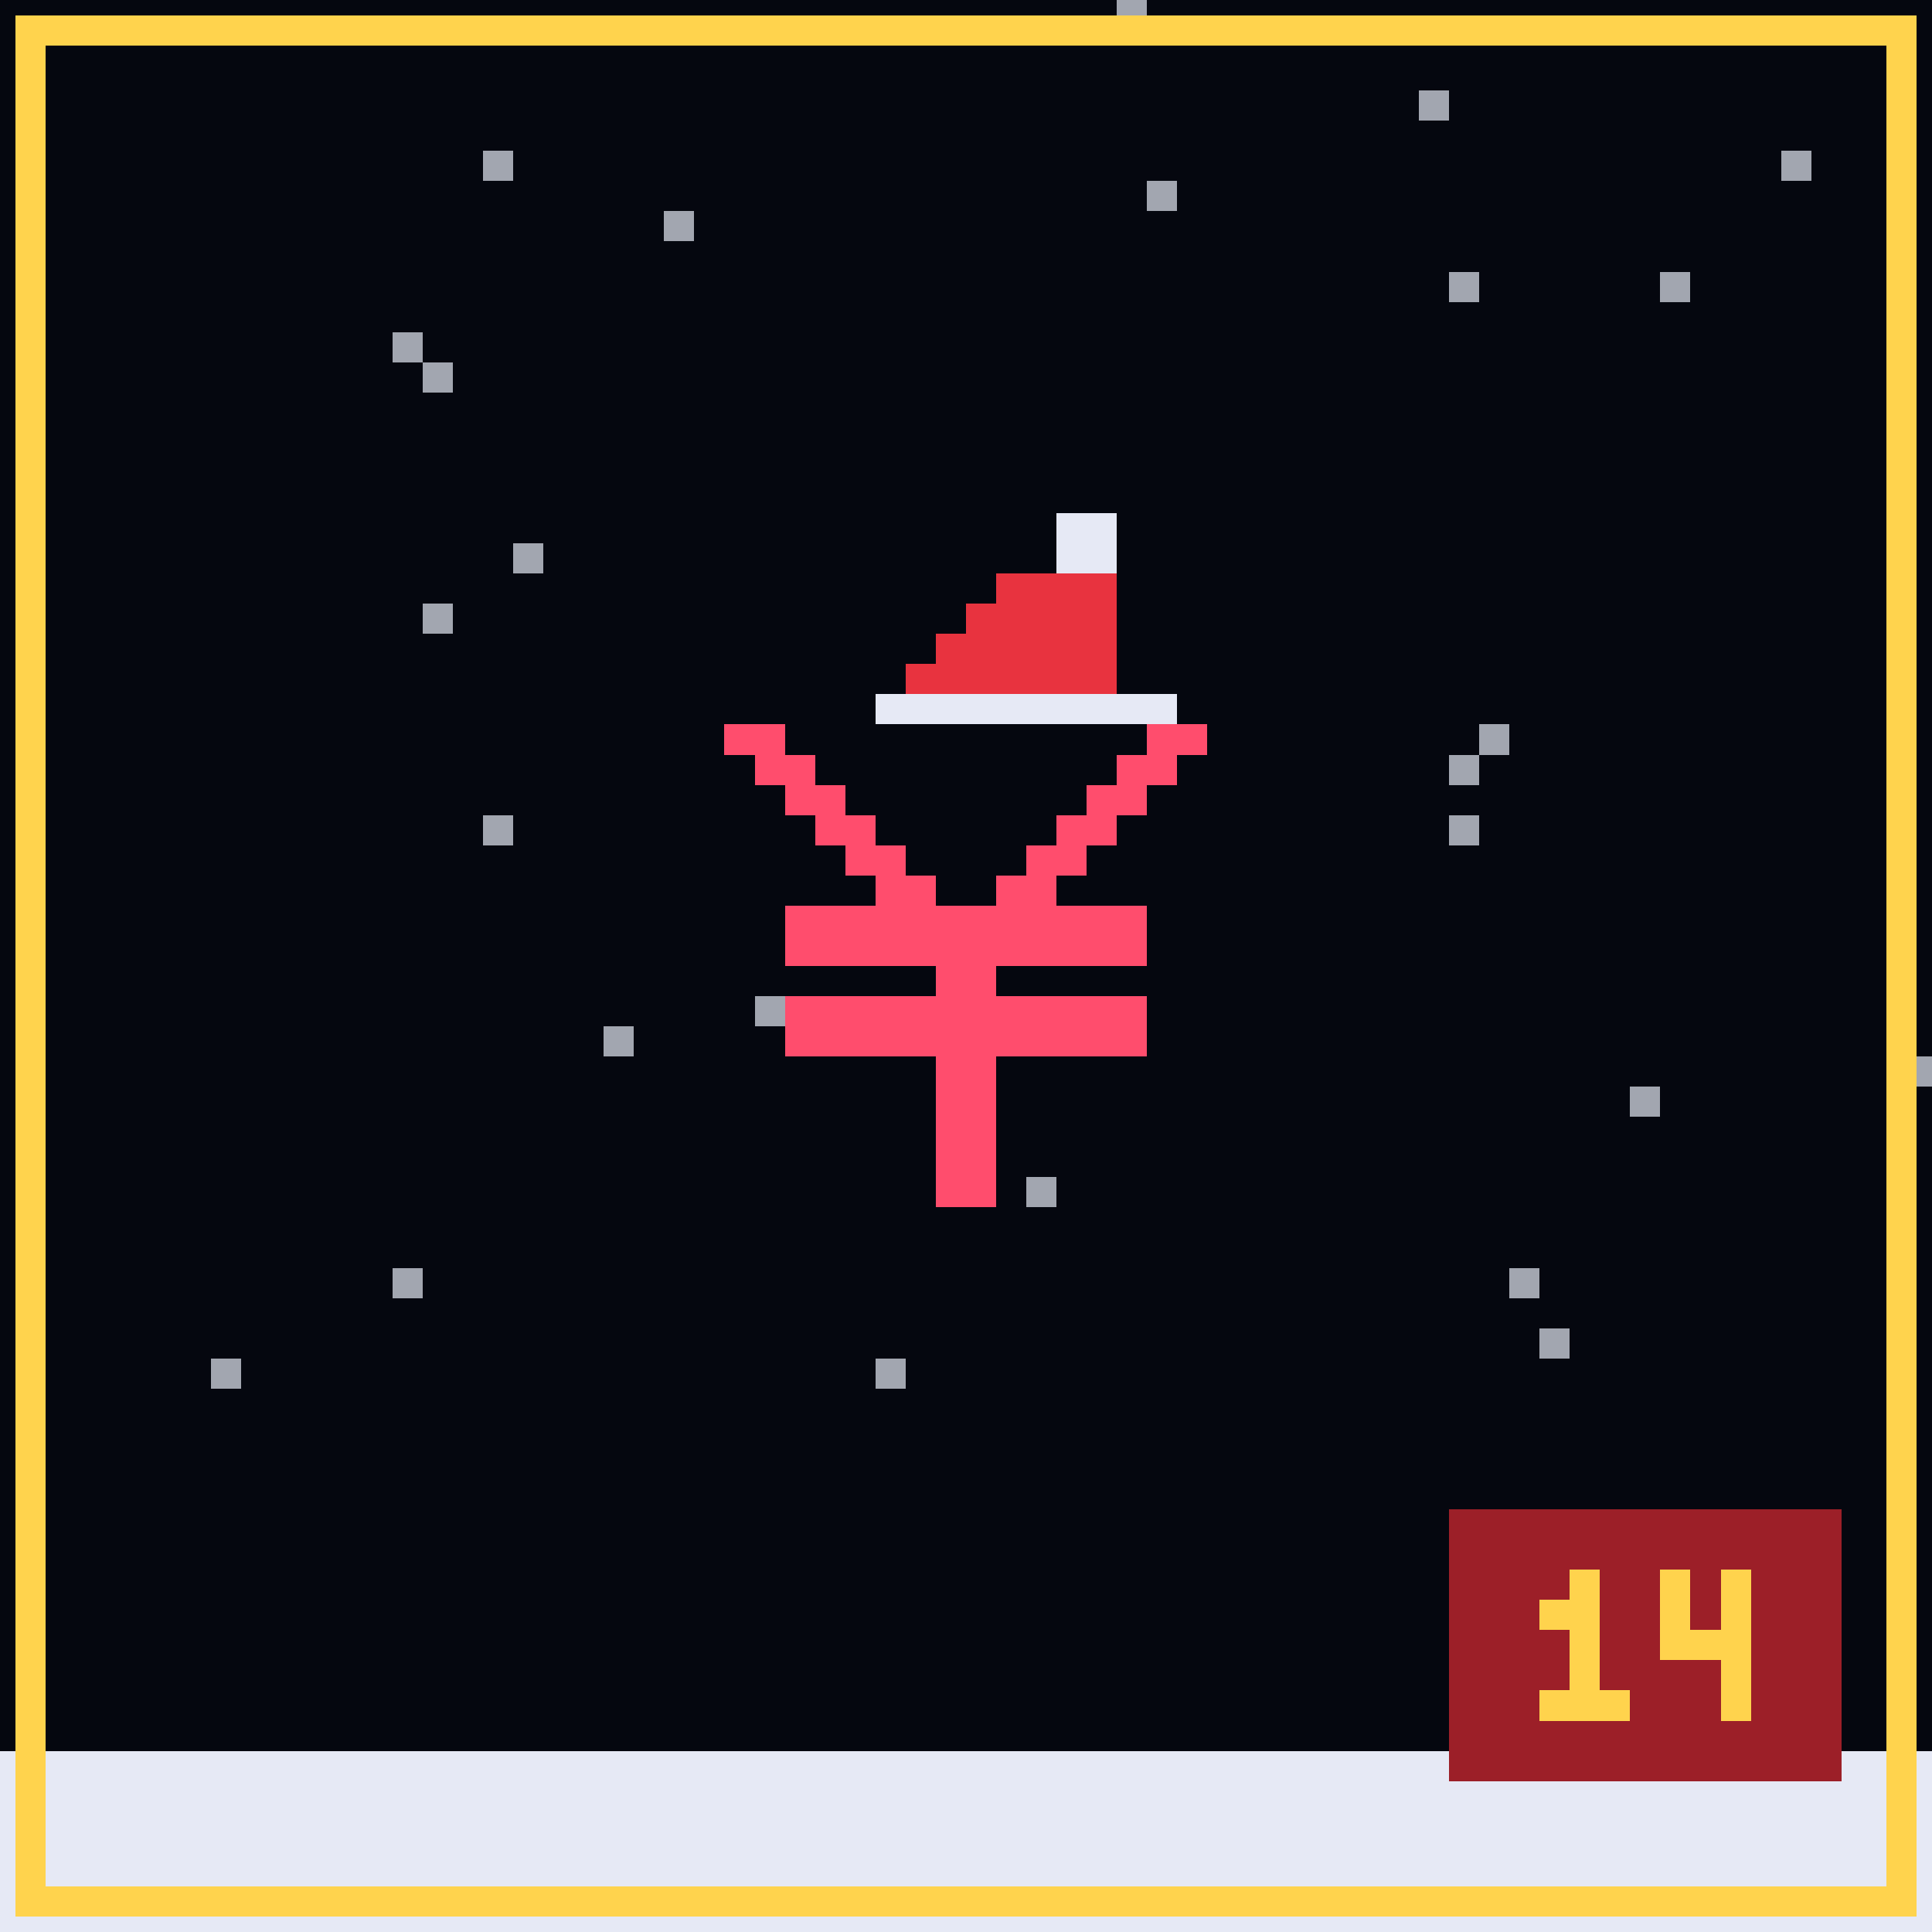
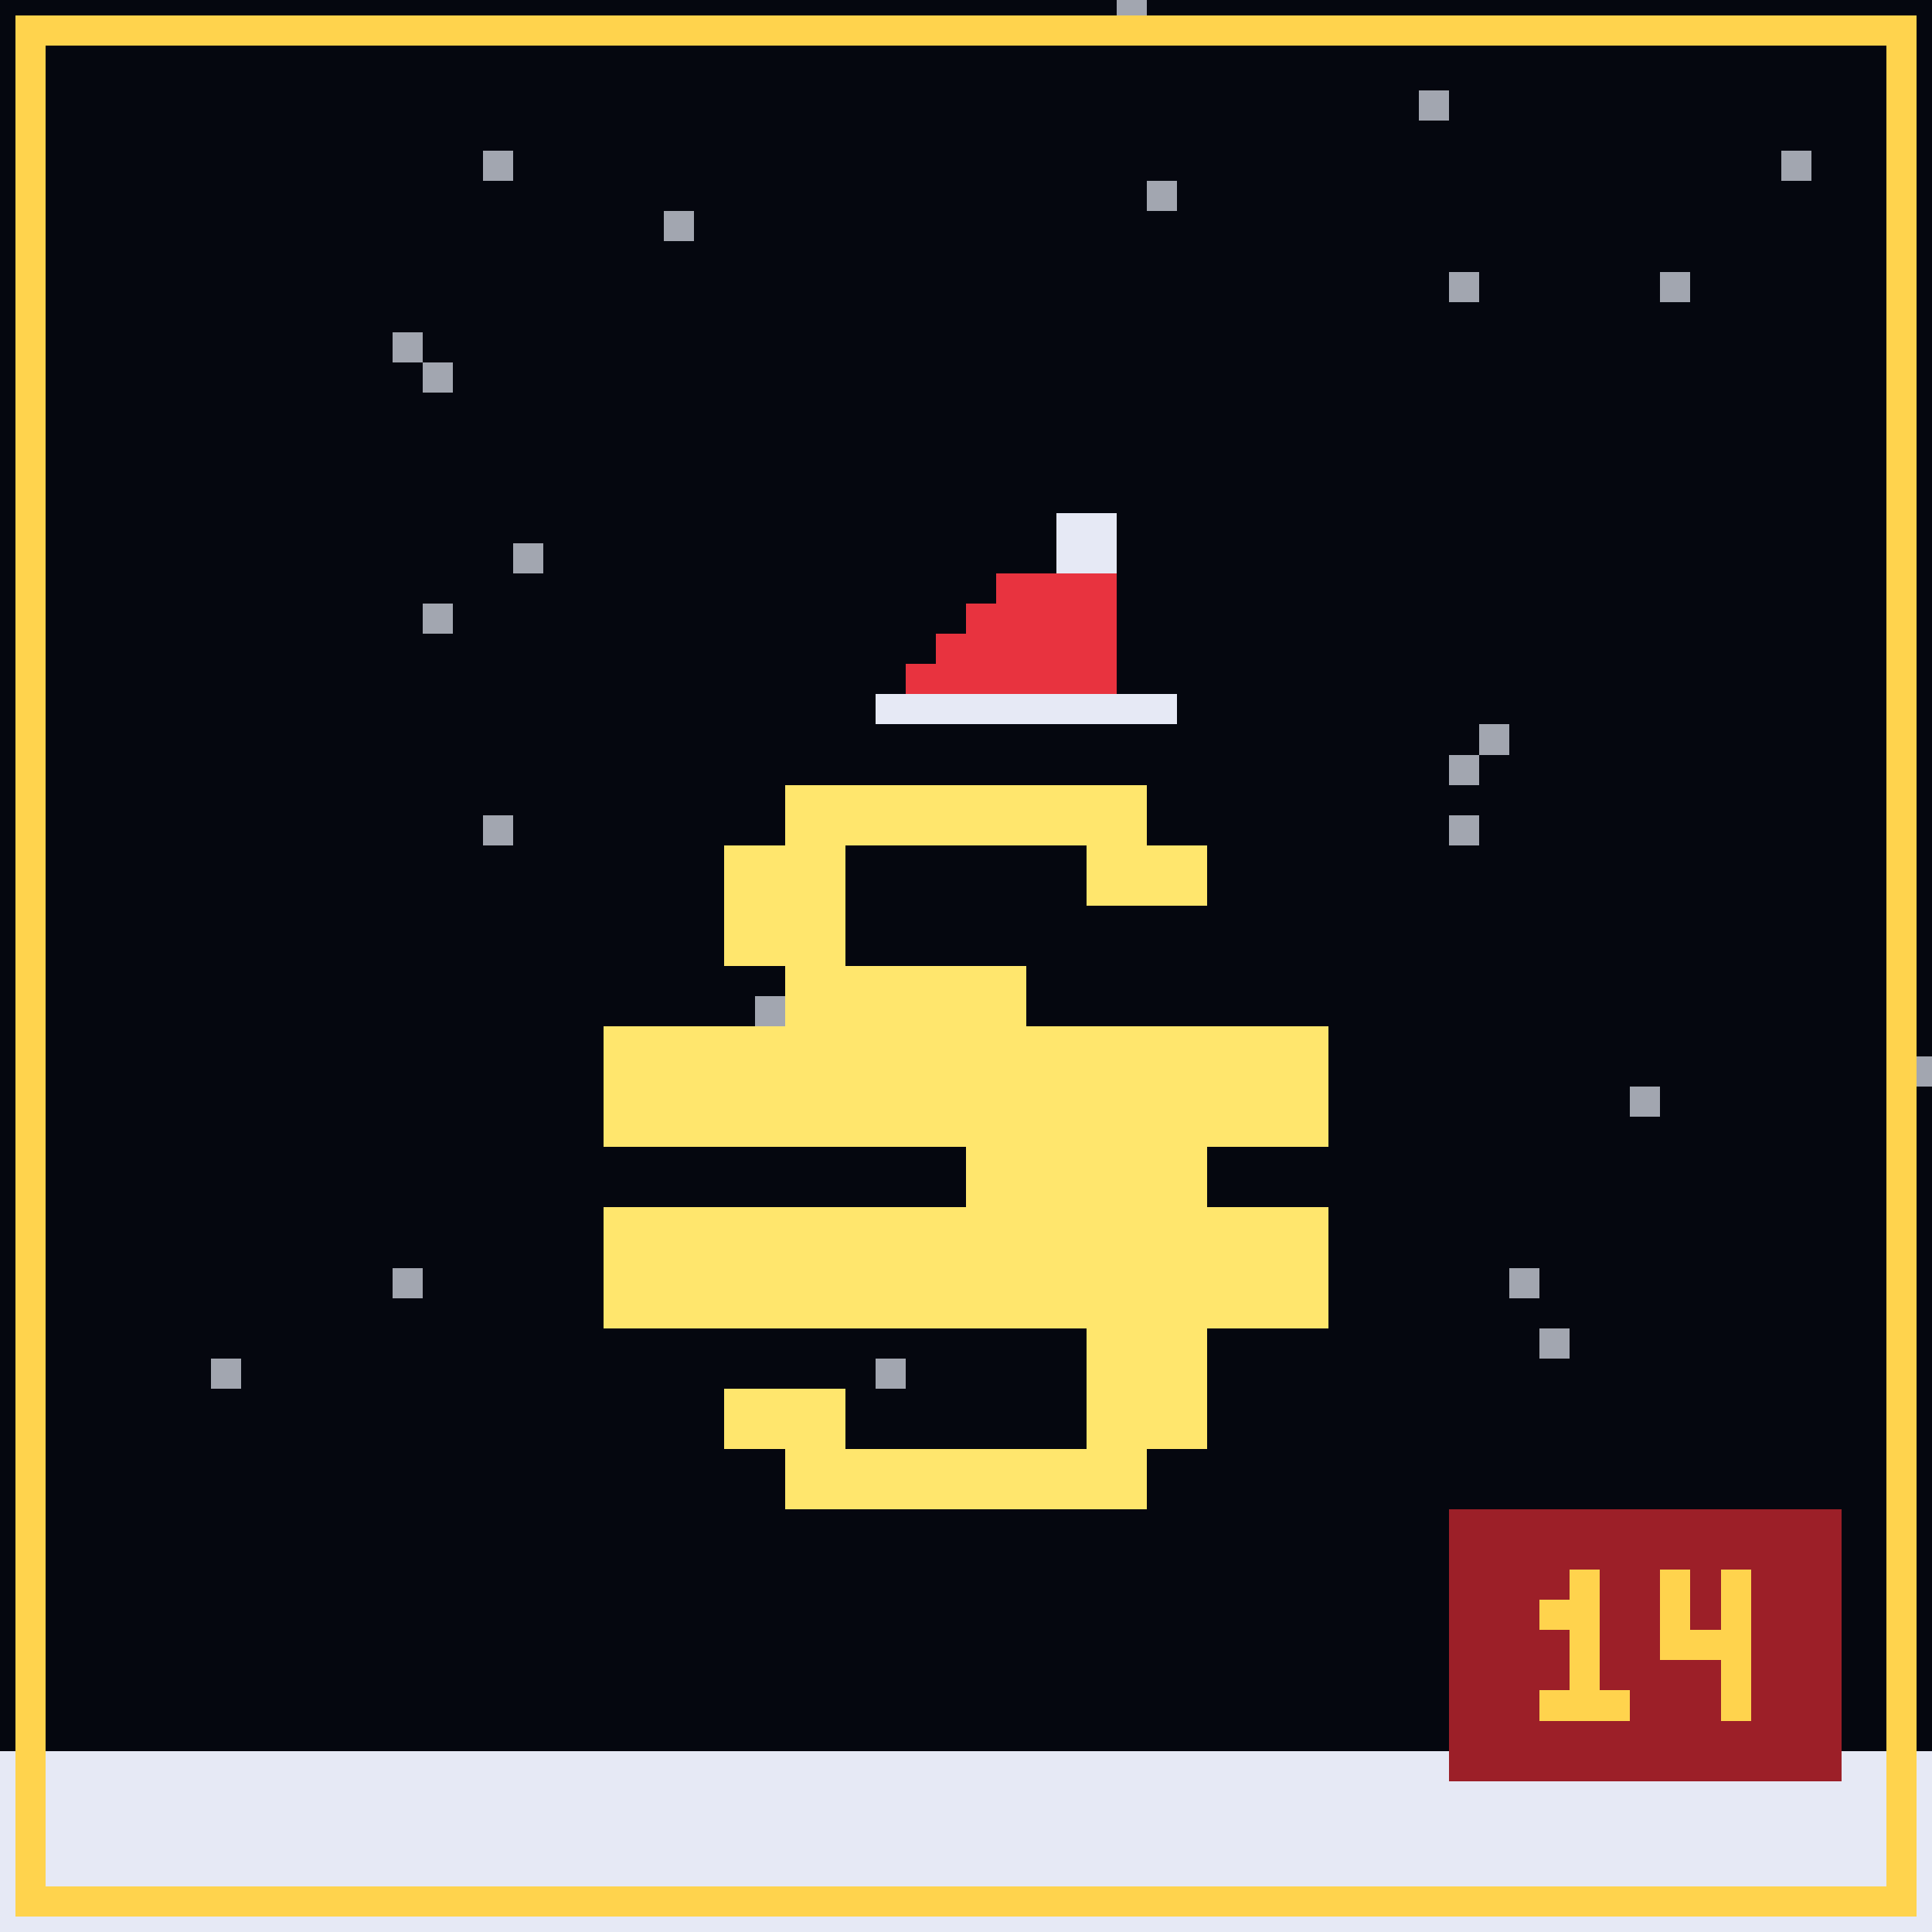
<svg xmlns="http://www.w3.org/2000/svg" viewBox="0 0 64 64" width="512" height="512" shape-rendering="crispEdges">
  <rect width="64" height="64" fill="#05070f" />
  <path fill="#e6e9f5" opacity="0.7" d="M13 11h1v1h-1zM7 45h1v1h-1zM25 33h1v1h-1zM14 20h1v1h-1zM34 39h1v1h-1zM48 27h1v1h-1zM29 45h1v1h-1zM48 9h1v1h-1zM16 5h1v1h-1zM54 36h1v1h-1zM36 22h1v1h-1zM48 25h1v1h-1zM14 12h1v1h-1zM37 0h1v1h-1zM47 3h1v1h-1zM20 34h1v1h-1zM59 5h1v1h-1zM17 18h1v1h-1zM38 6h1v1h-1zM49 24h1v1h-1zM34 19h1v1h-1zM16 27h1v1h-1zM22 7h1v1h-1zM51 44h1v1h-1zM63 35h1v1h-1zM50 42h1v1h-1zM55 9h1v1h-1zM13 42h1v1h-1z" />
  <rect x="0" y="58" width="64" height="6" fill="#e6e9f5" />
  <rect x="1" y="1" width="62" height="62" fill="none" stroke="#ffd34d" stroke-width="1" />
-   <path fill="#ff4d6d" d="M24 24h2v1h-2zM38 24h2v1h-2zM25 25h2v1h-2zM37 25h2v1h-2zM26 26h2v1h-2zM36 26h2v1h-2zM27 27h2v1h-2zM35 27h2v1h-2zM28 28h2v1h-2zM34 28h2v1h-2zM29 29h2v1h-2zM33 29h2v1h-2zM26 30h12v1h-12zM26 31h12v1h-12zM31 32h2v1h-2zM26 33h12v1h-12zM26 34h12v1h-12zM31 35h2v1h-2zM31 36h2v1h-2zM31 37h2v1h-2zM31 38h2v1h-2zM31 39h2v1h-2z" />
+   <g transform="translate(16 24) scale(2)">
+     <path fill="#ffe66d" d="M5 1h6v1h-6zM4 2h2v1h-2zM10 2h2v1h-2zM4 3h2v1h-2zM5 4h4v1h-4zM2 5h12v1h-12zM2 6h12v1h-12zM8 7h4v1h-4zM2 8h12v1h-12zM2 9h12v1h-12zM10 10h2v1h-2zM4 11h2v1h-2zM10 11h2v1h-2zM5 12h6v1h-6z" />
+   </g>
  <path fill="#e8333f" d="M35 18h2v1h-2zM33 19h4v1h-4zM32 20h5v1h-5zM31 21h6v1h-6zM30 22h7v1h-7z" />
  <path fill="#e6e9f5" d="M29 23h10v1h-10z" />
  <rect x="35" y="17" width="2" height="2" fill="#e6e9f5" />
  <rect x="48" y="50" width="13" height="9" fill="#9c1f28" />
  <path fill="#ffd34d" d="M52 52h1v1h-1zM51 53h2v1h-2zM52 54h1v1h-1zM52 55h1v1h-1zM51 56h3v1h-3z" />
  <path fill="#ffd34d" d="M55 52h1v1h-1zM57 52h1v1h-1zM55 53h1v1h-1zM57 53h1v1h-1zM55 54h3v1h-3zM57 55h1v1h-1zM57 56h1v1h-1z" />
</svg>
